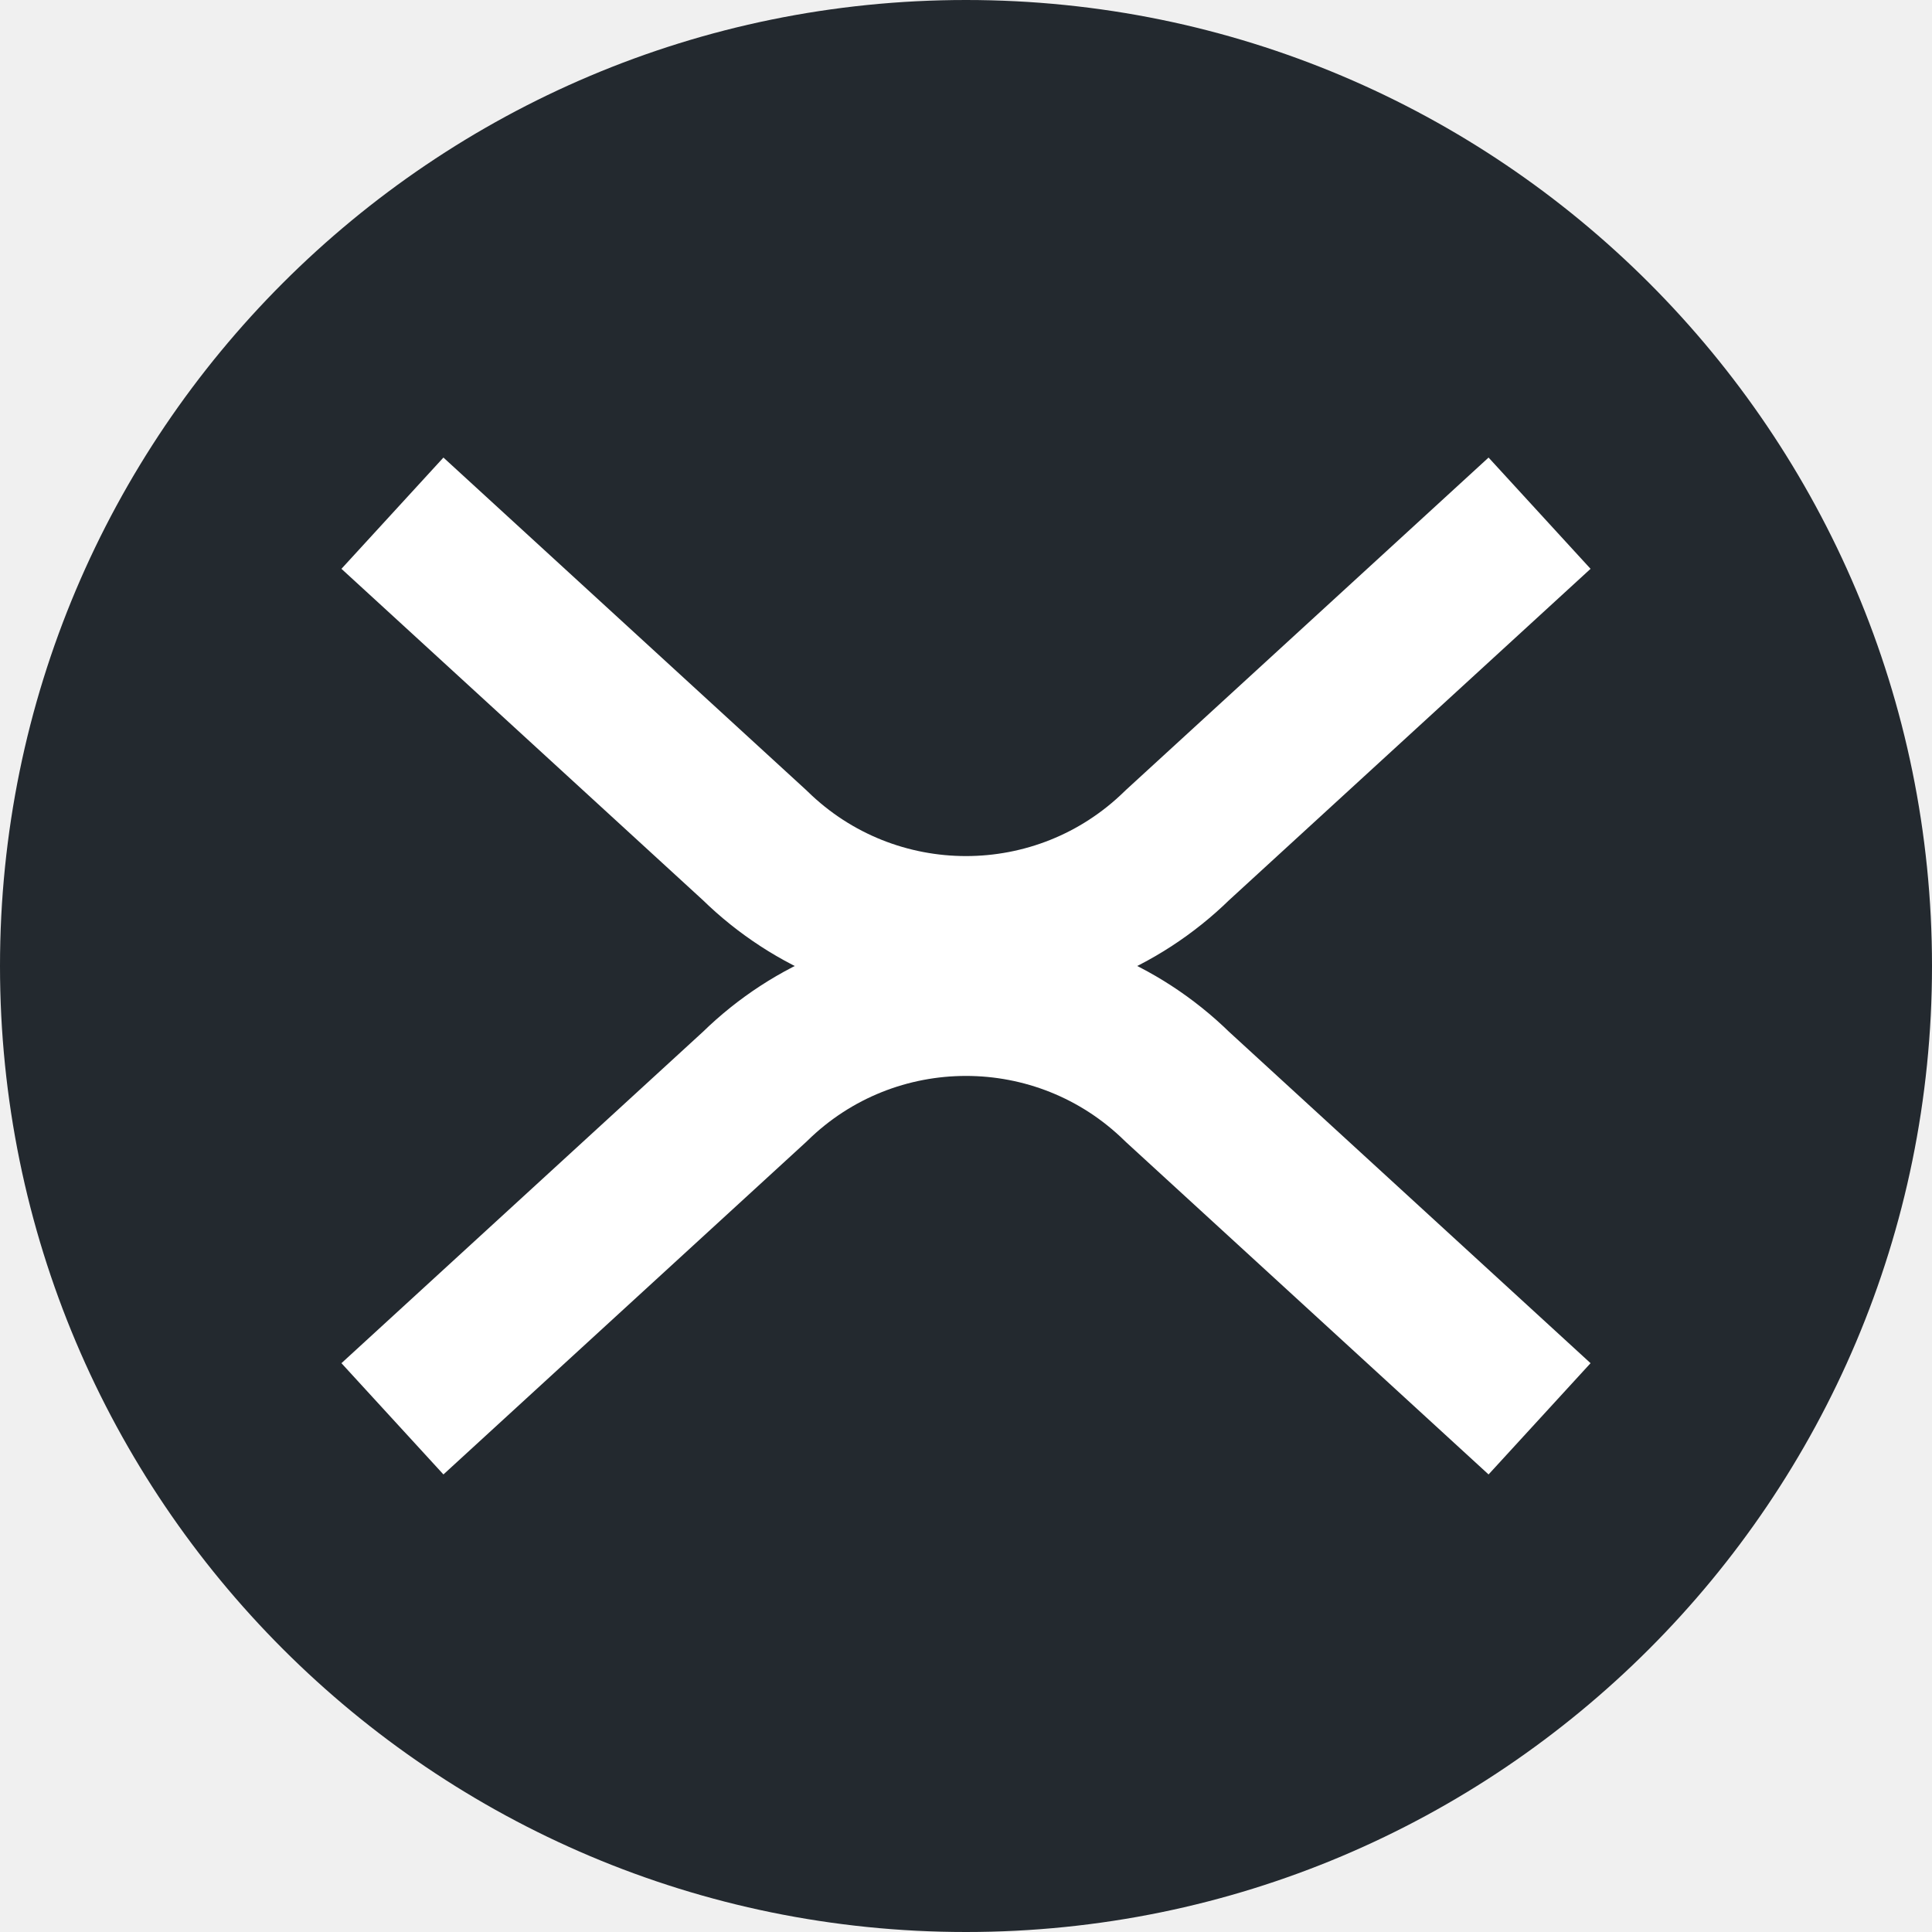
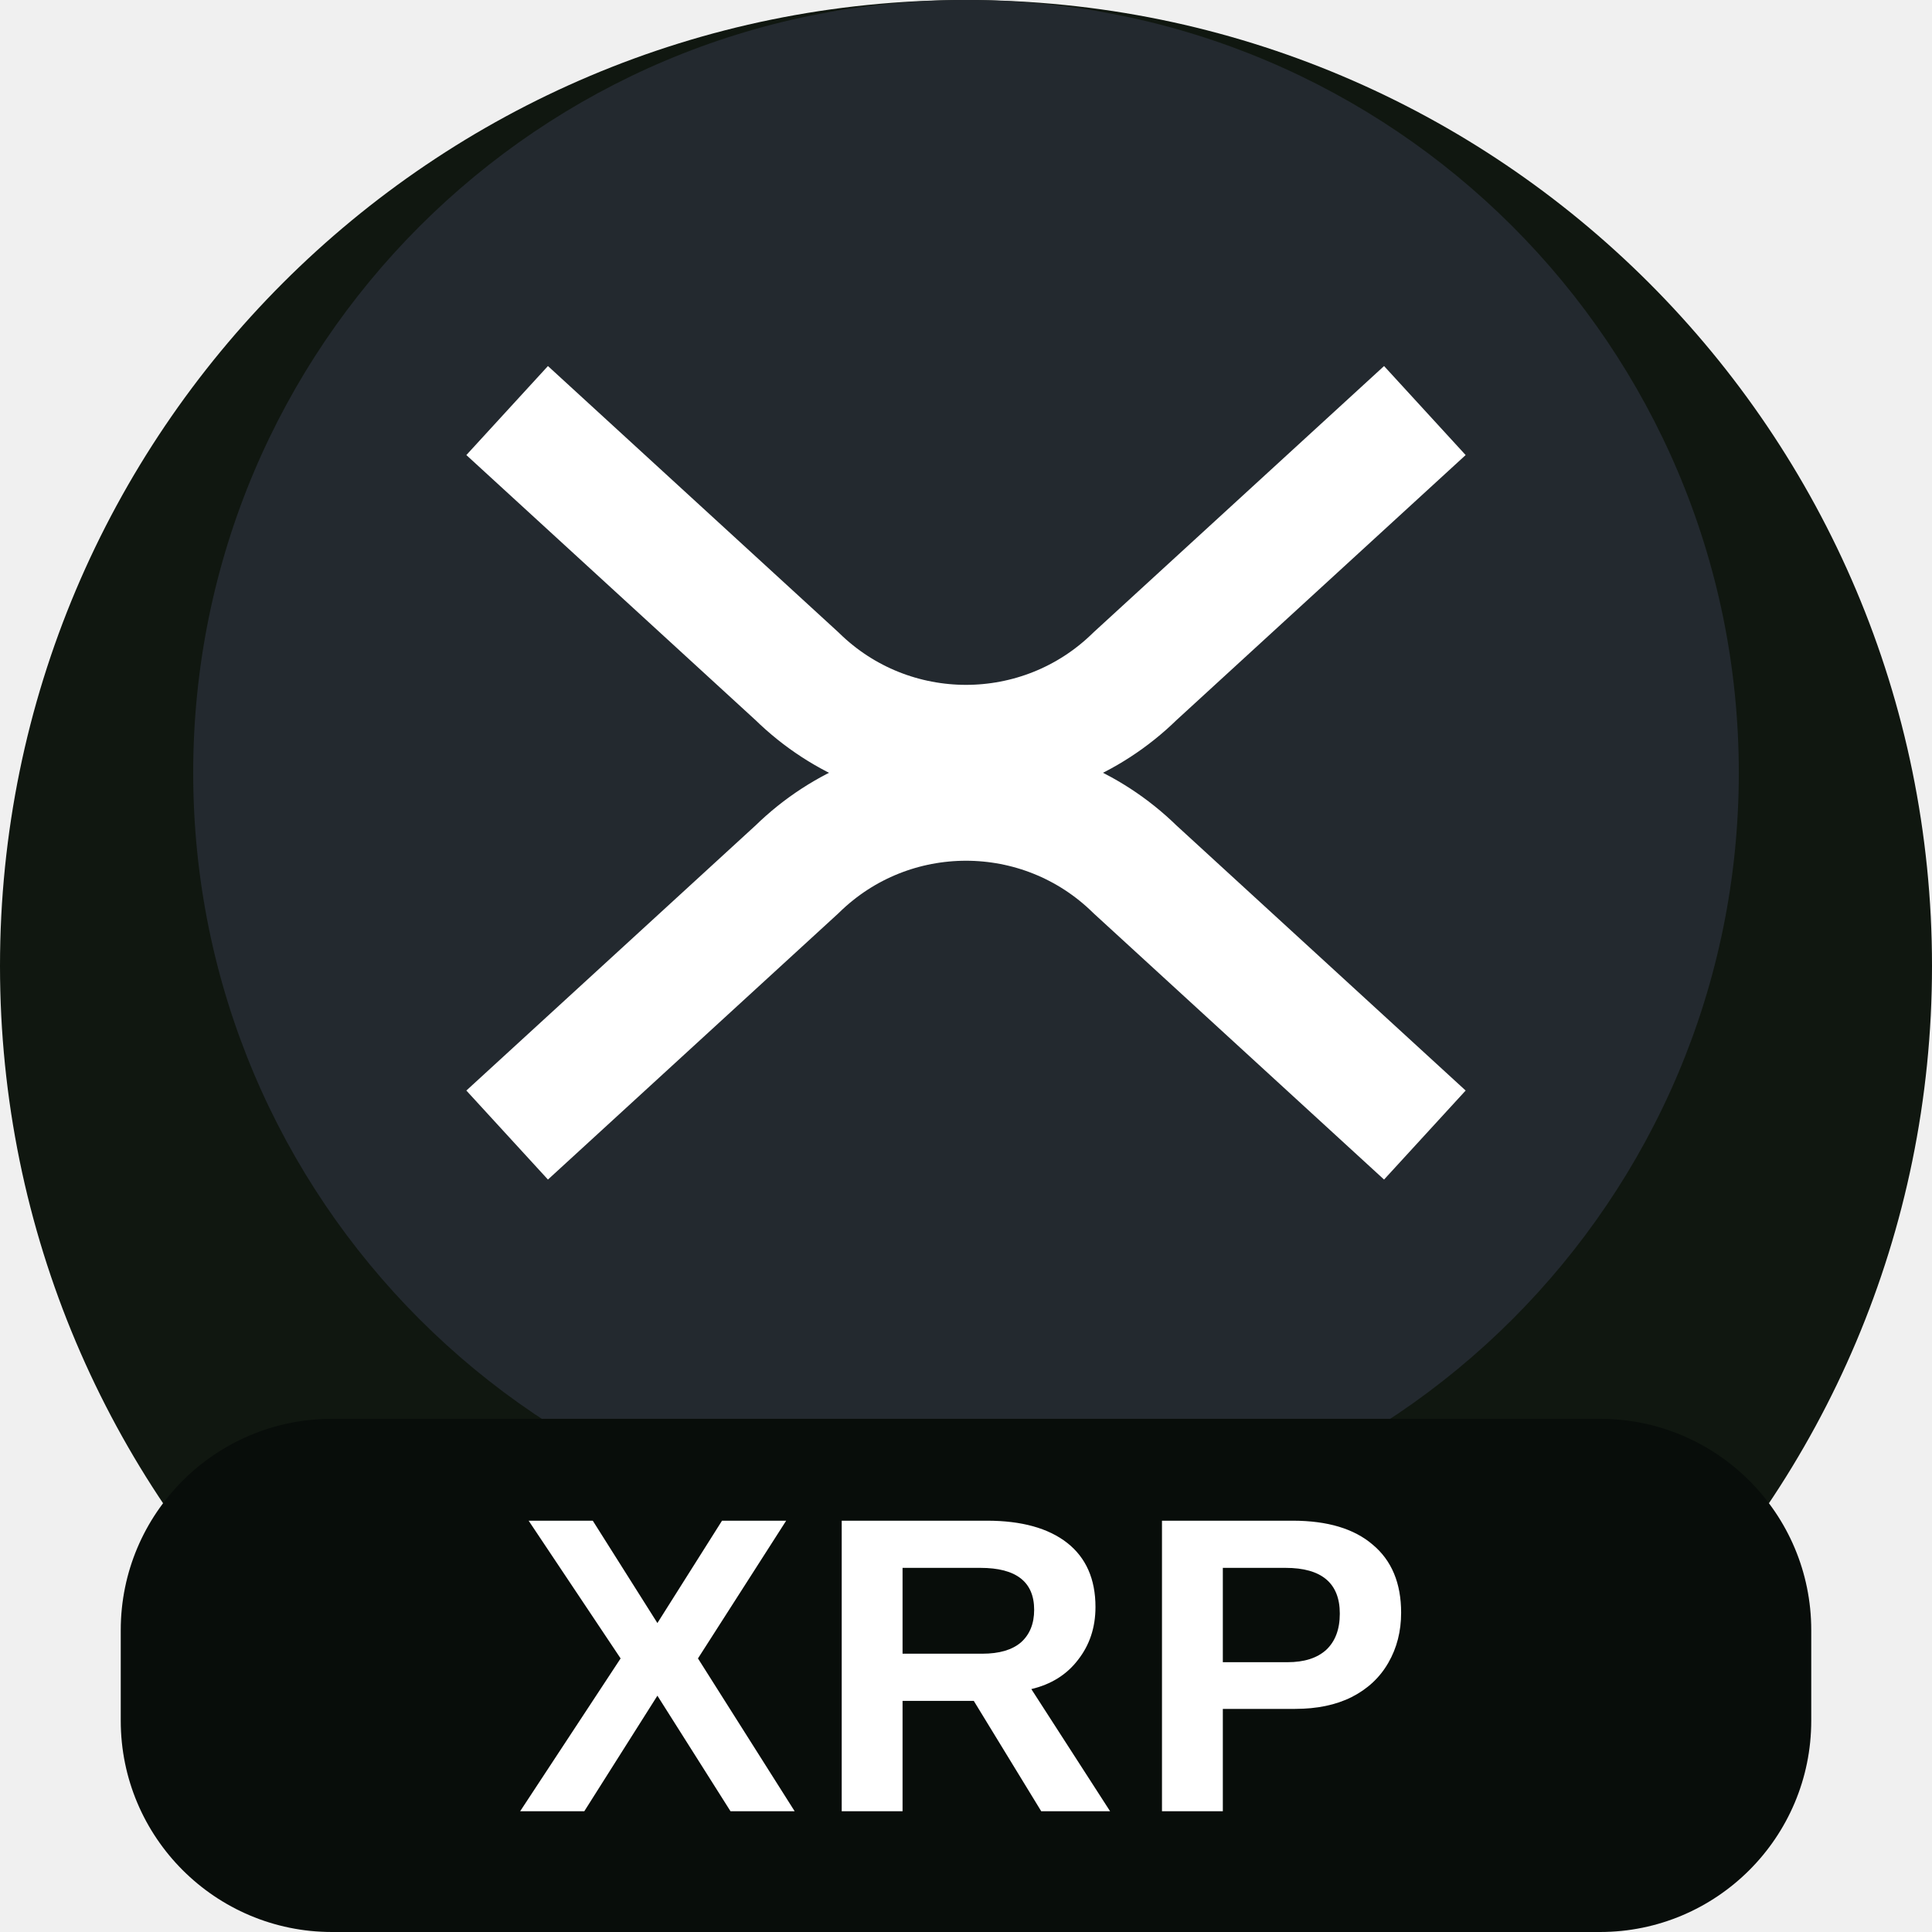
<svg xmlns="http://www.w3.org/2000/svg" viewBox="0 0 64 64">
-   <circle cx="32" cy="32" r="32" fill="#23292f" />
-   <path d="m13 17 12 11a10 10 0 0 0 14 0l12-11M13 47l12-11a10 10 0 0 1 14 0l12 11" fill="none" stroke="#fff" stroke-width="5" stroke-linejoin="round" />
+   <circle cx="32" cy="32" r="32" fill="#101710" />
+   <g transform="translate(6.4 0) scale(.8)">
+     <circle cx="32" cy="32" r="32" fill="#23292f" />
+     <path d="m13 17 12 11a10 10 0 0 0 14 0l12-11M13 47l12-11a10 10 0 0 1 14 0l12 11" fill="none" stroke="#fff" stroke-width="5" stroke-linejoin="round" />
+   </g>
+   <rect x="4" y="47" width="56" height="17" rx="7" fill="#080d0a" />
+   <text x="32" y="60" text-anchor="middle" font-family="Arial,Helvetica,sans-serif" font-size="14" font-weight="800" letter-spacing=".5" fill="#fff">XRP</text>
</svg>
